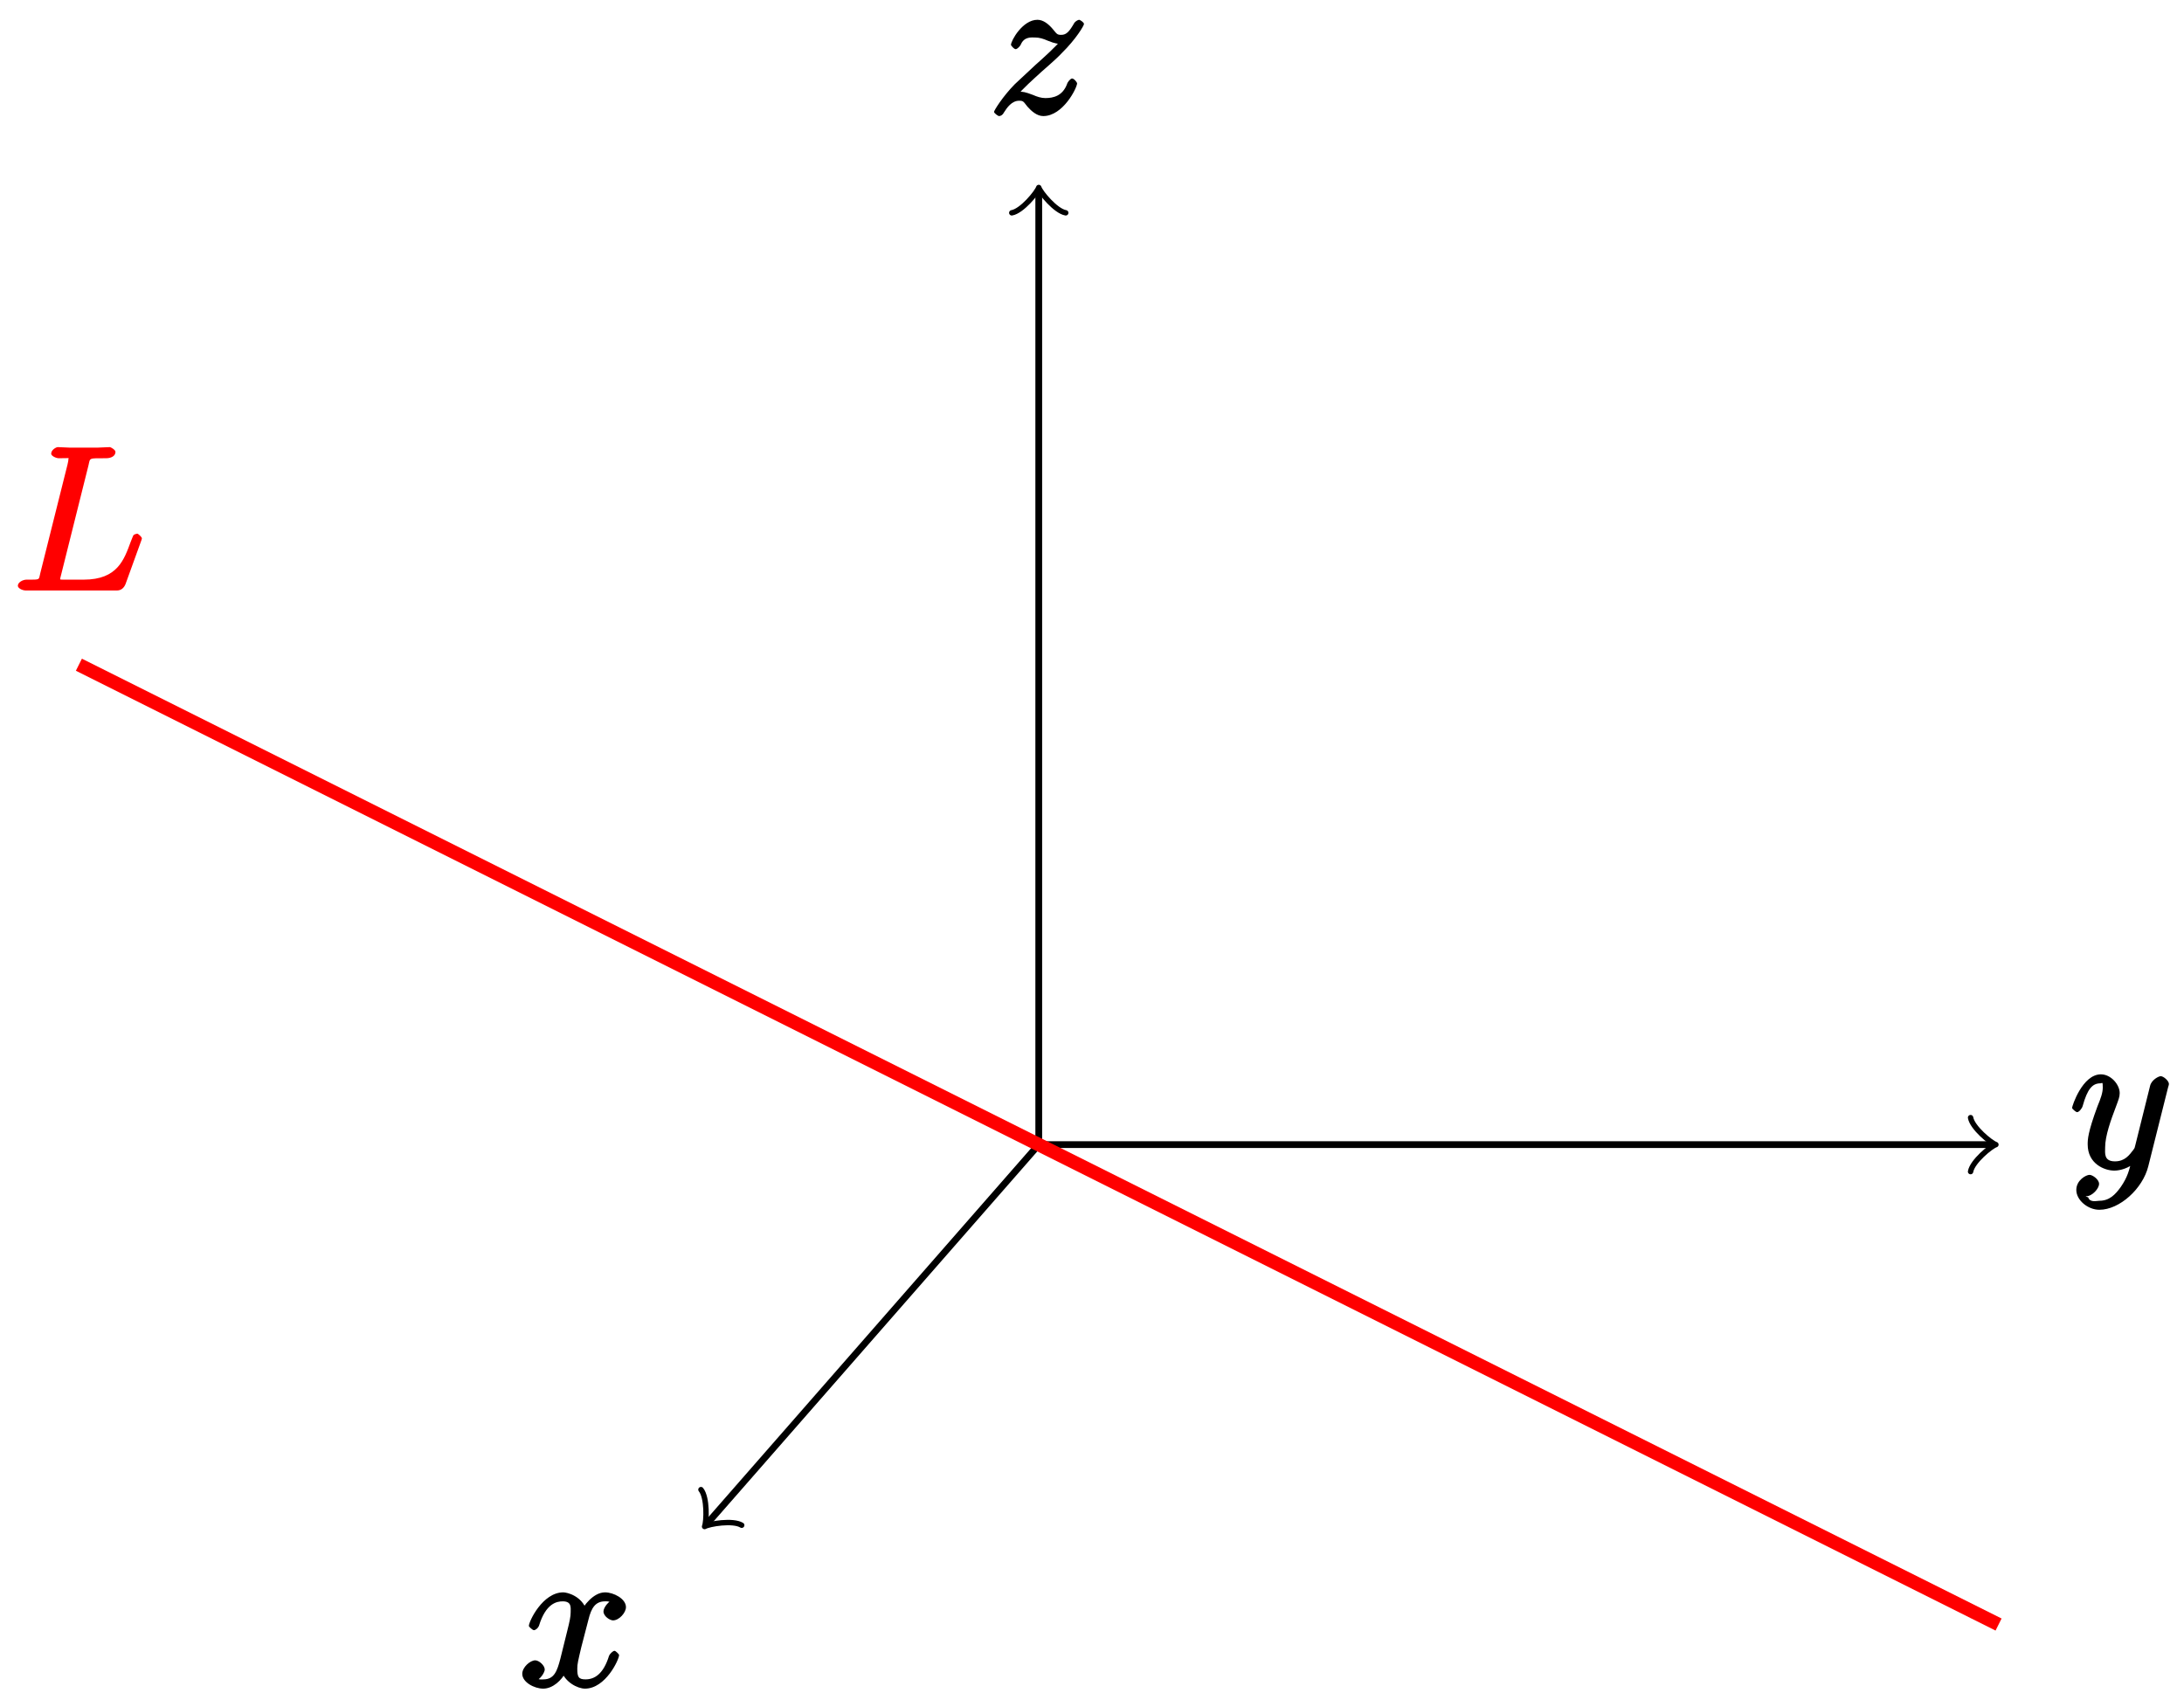
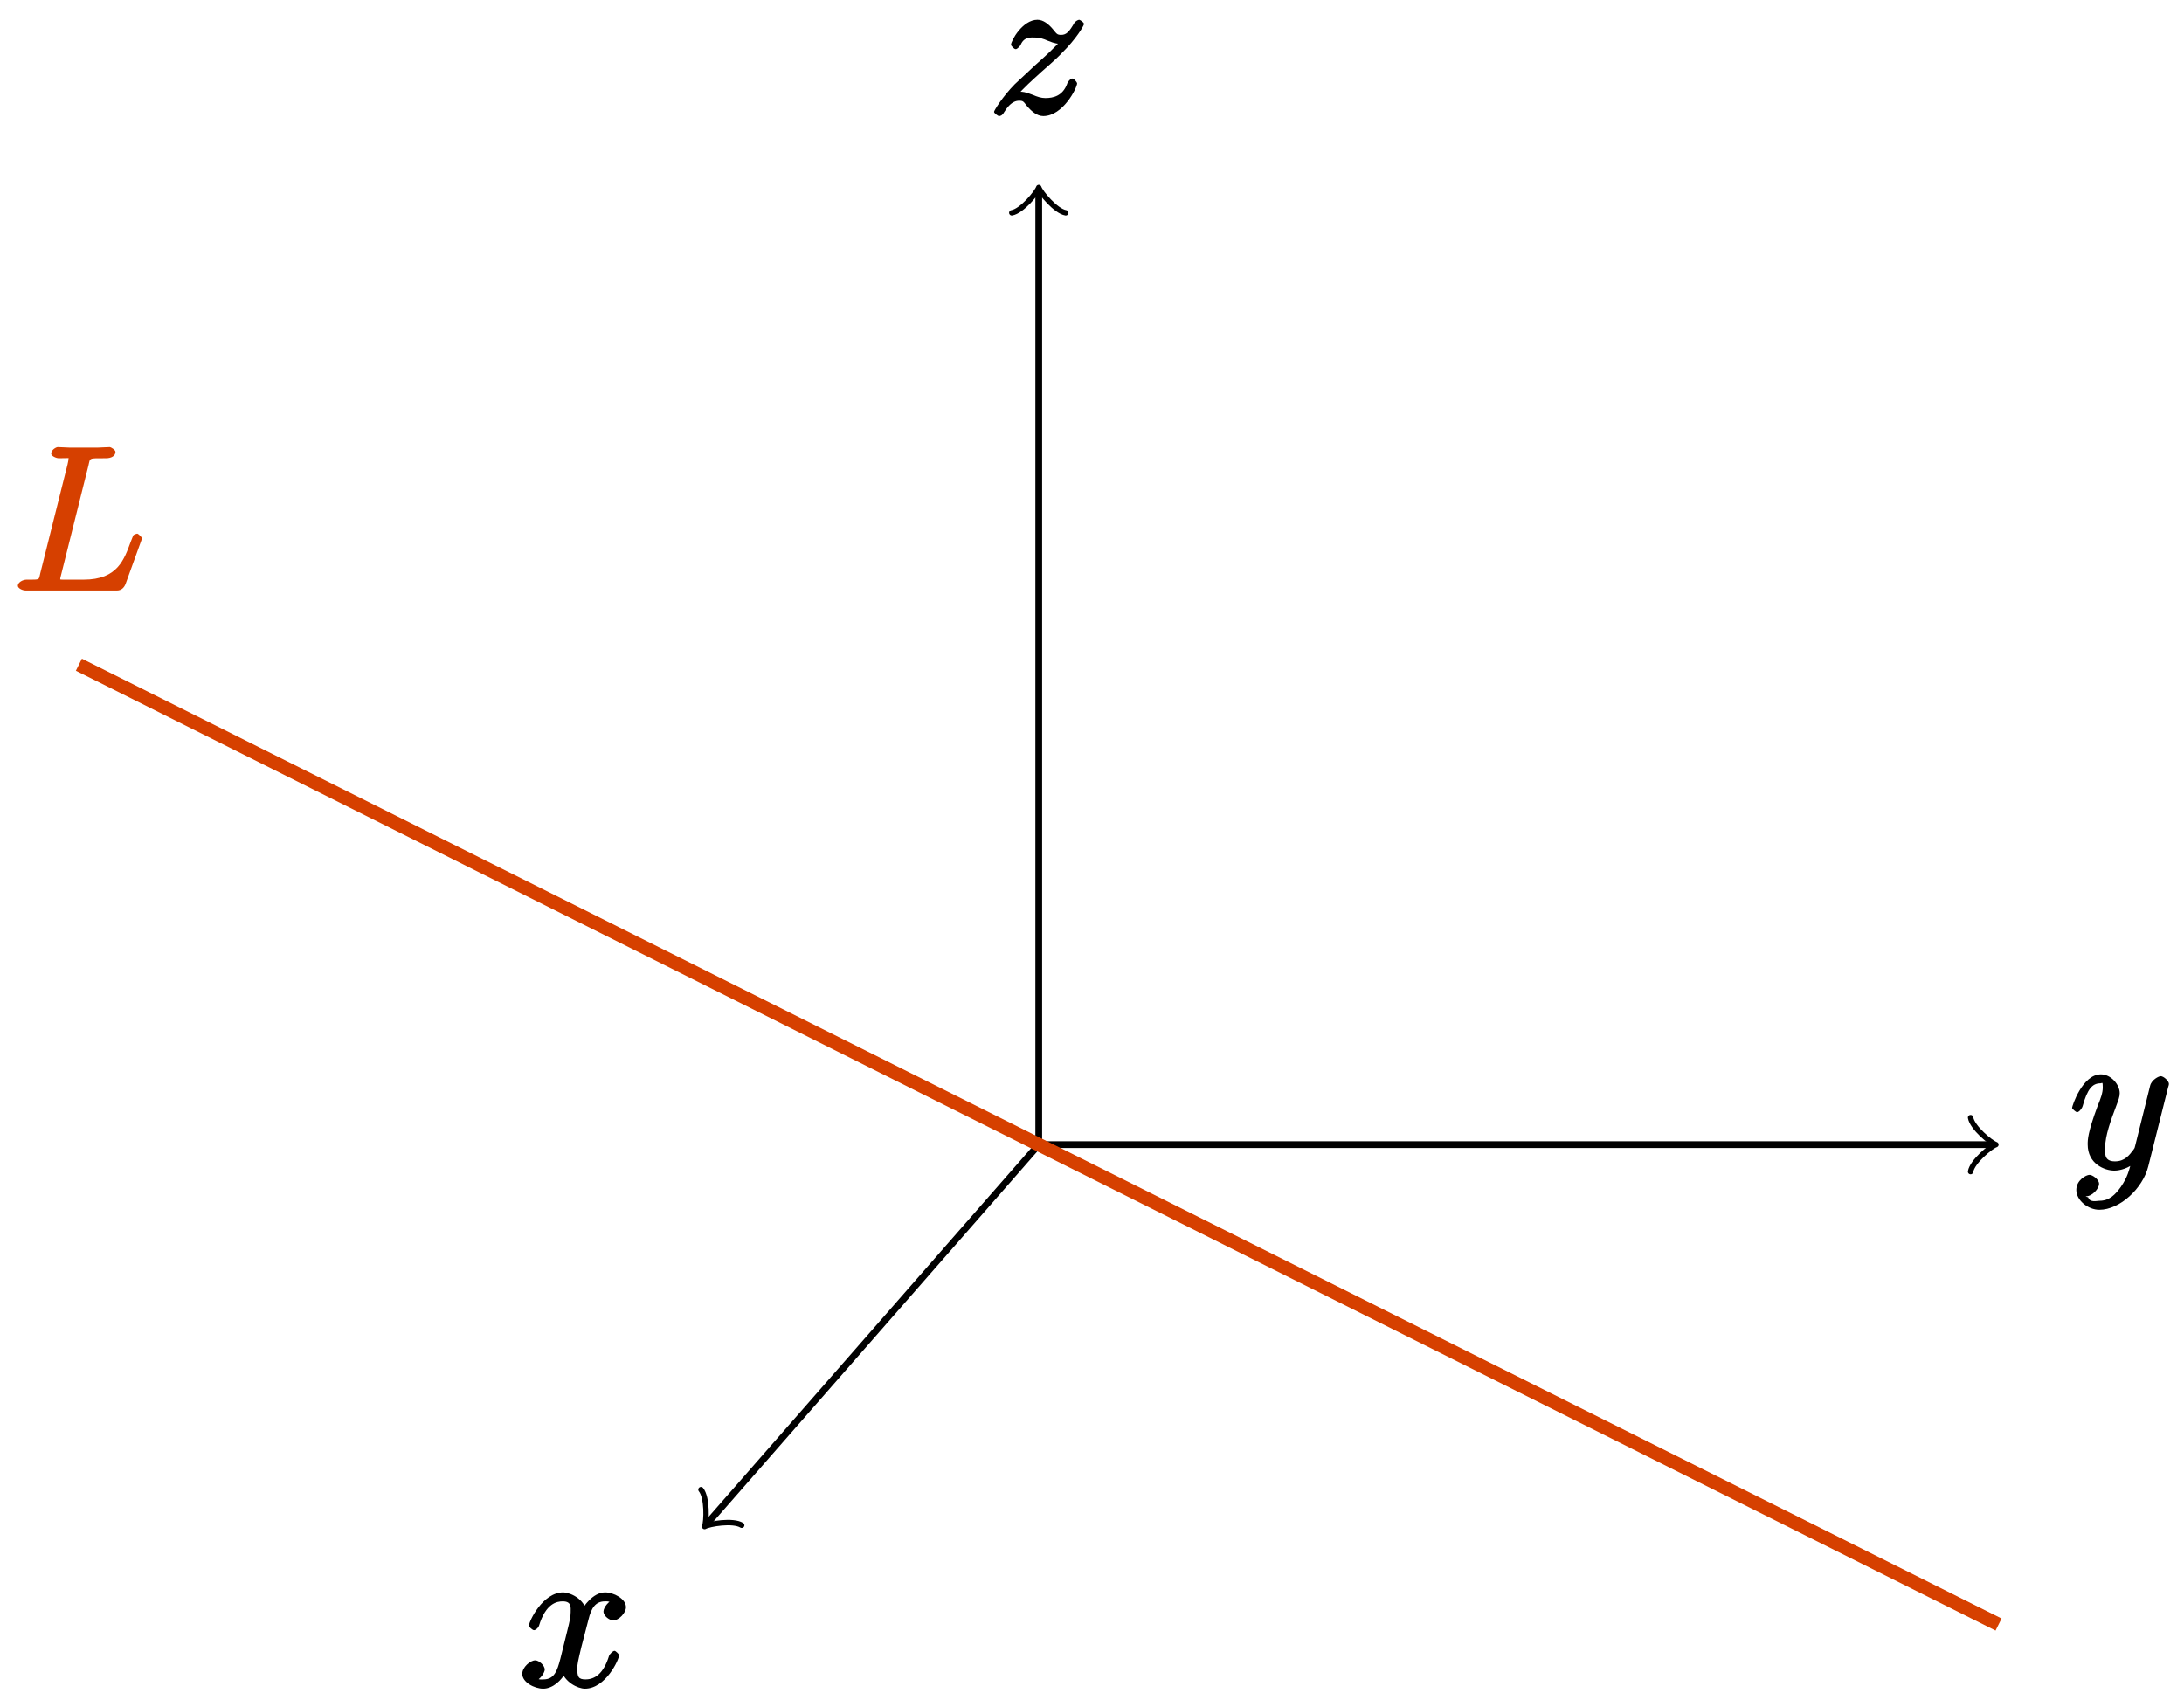
<svg xmlns="http://www.w3.org/2000/svg" xmlns:xlink="http://www.w3.org/1999/xlink" width="129pt" height="100pt" viewBox="0 0 129 100" version="1.1">
  <defs>
    <g>
      <symbol overflow="visible" id="glyph0-0">
        <path style="stroke:none;" d="" />
      </symbol>
      <symbol overflow="visible" id="glyph0-1">
        <path style="stroke:none;" d="M 3.031 1.094 C 2.703 1.547 2.359 1.906 1.766 1.906 C 1.625 1.906 1.203 2.031 1.109 1.703 C 0.906 1.641 0.969 1.641 0.984 1.641 C 1.344 1.641 1.75 1.188 1.75 0.906 C 1.75 0.641 1.359 0.375 1.188 0.375 C 0.984 0.375 0.406 0.688 0.406 1.266 C 0.406 1.875 1.094 2.438 1.766 2.438 C 2.969 2.438 4.328 1.188 4.656 -0.125 L 5.828 -4.797 C 5.844 -4.859 5.875 -4.922 5.875 -5 C 5.875 -5.172 5.562 -5.453 5.391 -5.453 C 5.281 -5.453 4.859 -5.25 4.766 -4.891 L 3.891 -1.375 C 3.828 -1.156 3.875 -1.25 3.781 -1.109 C 3.531 -0.781 3.266 -0.422 2.688 -0.422 C 2.016 -0.422 2.109 -0.922 2.109 -1.25 C 2.109 -1.922 2.438 -2.844 2.766 -3.703 C 2.891 -4.047 2.969 -4.219 2.969 -4.453 C 2.969 -4.953 2.453 -5.562 1.859 -5.562 C 0.766 -5.562 0.156 -3.688 0.156 -3.578 C 0.156 -3.531 0.375 -3.328 0.453 -3.328 C 0.562 -3.328 0.734 -3.531 0.781 -3.688 C 1.062 -4.703 1.359 -5.031 1.828 -5.031 C 1.938 -5.031 1.969 -5.172 1.969 -4.781 C 1.969 -4.469 1.844 -4.125 1.656 -3.672 C 1.078 -2.109 1.078 -1.703 1.078 -1.422 C 1.078 -0.281 2.062 0.125 2.656 0.125 C 3 0.125 3.531 -0.031 3.844 -0.344 L 3.688 -0.516 C 3.516 0.141 3.438 0.5 3.031 1.094 Z M 3.031 1.094 " />
      </symbol>
      <symbol overflow="visible" id="glyph0-2">
        <path style="stroke:none;" d="M 1.625 -1 C 2.141 -1.594 2.562 -1.953 3.156 -2.5 C 3.875 -3.125 4.188 -3.422 4.344 -3.594 C 5.188 -4.422 5.656 -5.219 5.656 -5.312 C 5.656 -5.422 5.406 -5.562 5.375 -5.562 C 5.297 -5.562 5.156 -5.469 5.094 -5.391 C 4.797 -4.875 4.625 -4.672 4.312 -4.672 C 4.062 -4.672 4.047 -4.734 3.812 -5.016 C 3.562 -5.312 3.25 -5.562 2.906 -5.562 C 2.031 -5.562 1.344 -4.328 1.344 -4.078 C 1.344 -4.047 1.516 -3.828 1.625 -3.828 C 1.719 -3.828 1.891 -4.016 1.922 -4.094 C 2.125 -4.578 2.547 -4.516 2.766 -4.516 C 3.031 -4.516 3.266 -4.438 3.516 -4.328 C 3.969 -4.141 4.156 -4.141 4.281 -4.141 C 4.359 -4.141 4.406 -4.141 4.469 -4.141 L 4.344 -4.406 C 3.953 -3.938 3.312 -3.359 2.766 -2.875 L 1.562 -1.75 C 0.844 -1.016 0.344 -0.203 0.344 -0.125 C 0.344 -0.047 0.578 0.125 0.641 0.125 C 0.719 0.125 0.844 0.078 0.922 -0.078 C 1.109 -0.375 1.391 -0.781 1.828 -0.781 C 2.078 -0.781 2.078 -0.734 2.312 -0.438 C 2.547 -0.172 2.875 0.125 3.25 0.125 C 4.422 0.125 5.25 -1.547 5.25 -1.812 C 5.25 -1.859 5.078 -2.094 4.953 -2.094 C 4.859 -2.094 4.688 -1.891 4.656 -1.766 C 4.391 -1.062 3.844 -0.938 3.375 -0.938 C 3.125 -0.938 2.891 -1.016 2.641 -1.125 C 2.156 -1.312 2.031 -1.312 1.875 -1.312 C 1.75 -1.312 1.625 -1.312 1.516 -1.266 Z M 1.625 -1 " />
      </symbol>
      <symbol overflow="visible" id="glyph0-3">
        <path style="stroke:none;" d="M 5.672 -5.172 C 5.281 -5.109 4.969 -4.656 4.969 -4.438 C 4.969 -4.141 5.359 -3.906 5.531 -3.906 C 5.891 -3.906 6.297 -4.359 6.297 -4.688 C 6.297 -5.188 5.562 -5.562 5.062 -5.562 C 4.344 -5.562 3.766 -4.703 3.656 -4.469 L 3.984 -4.469 C 3.703 -5.359 2.812 -5.562 2.594 -5.562 C 1.375 -5.562 0.562 -3.844 0.562 -3.578 C 0.562 -3.531 0.781 -3.328 0.859 -3.328 C 0.953 -3.328 1.094 -3.438 1.156 -3.578 C 1.562 -4.922 2.219 -5.031 2.562 -5.031 C 3.094 -5.031 3.031 -4.672 3.031 -4.391 C 3.031 -4.125 2.969 -3.844 2.828 -3.281 L 2.422 -1.641 C 2.234 -0.922 2.062 -0.422 1.422 -0.422 C 1.359 -0.422 1.172 -0.375 0.922 -0.531 L 0.812 -0.281 C 1.25 -0.359 1.5 -0.859 1.5 -1 C 1.5 -1.25 1.156 -1.547 0.938 -1.547 C 0.641 -1.547 0.172 -1.141 0.172 -0.75 C 0.172 -0.25 0.891 0.125 1.406 0.125 C 1.984 0.125 2.5 -0.375 2.75 -0.859 L 2.469 -0.969 C 2.672 -0.266 3.438 0.125 3.875 0.125 C 5.094 0.125 5.891 -1.594 5.891 -1.859 C 5.891 -1.906 5.688 -2.109 5.625 -2.109 C 5.516 -2.109 5.328 -1.906 5.297 -1.812 C 4.969 -0.75 4.453 -0.422 3.906 -0.422 C 3.484 -0.422 3.422 -0.578 3.422 -1.062 C 3.422 -1.328 3.469 -1.516 3.656 -2.312 L 4.078 -3.938 C 4.25 -4.656 4.5 -5.031 5.062 -5.031 C 5.078 -5.031 5.297 -5.062 5.547 -4.906 Z M 5.672 -5.172 " />
      </symbol>
      <symbol overflow="visible" id="glyph0-4">
        <path style="stroke:none;" d="M 4.547 -7.391 C 4.656 -7.844 4.531 -7.812 5.578 -7.812 C 5.906 -7.812 6.141 -7.953 6.141 -8.188 C 6.141 -8.312 5.859 -8.469 5.812 -8.469 C 5.562 -8.469 5.297 -8.438 5.062 -8.438 L 3.453 -8.438 C 3.234 -8.438 2.969 -8.469 2.734 -8.469 C 2.641 -8.469 2.344 -8.312 2.344 -8.078 C 2.344 -7.953 2.625 -7.812 2.797 -7.812 C 3.531 -7.812 3.359 -7.859 3.359 -7.734 C 3.359 -7.703 3.359 -7.641 3.312 -7.453 L 1.703 -1.031 C 1.594 -0.609 1.734 -0.641 0.891 -0.641 C 0.672 -0.641 0.375 -0.484 0.375 -0.281 C 0.375 -0.141 0.625 0 0.859 0 L 6.219 0 C 6.484 0 6.641 -0.156 6.734 -0.375 L 7.656 -2.922 C 7.672 -2.969 7.703 -3.047 7.703 -3.078 C 7.703 -3.156 7.484 -3.359 7.422 -3.359 C 7.406 -3.359 7.234 -3.312 7.203 -3.266 C 7.188 -3.25 7.141 -3.125 7.047 -2.891 C 6.656 -1.844 6.281 -0.641 4.266 -0.641 L 3.125 -0.641 C 2.953 -0.641 2.922 -0.641 2.859 -0.656 C 2.719 -0.672 2.875 -0.531 2.875 -0.641 C 2.875 -0.719 2.891 -0.781 2.922 -0.891 Z M 4.547 -7.391 " />
      </symbol>
    </g>
  </defs>
  <g id="surface1">
    <path style="fill:none;stroke-width:0.399;stroke-linecap:butt;stroke-linejoin:miter;stroke:rgb(0%,0%,0%);stroke-opacity:1;stroke-miterlimit:10;" d="M 0 -0 L 56.235 -0 " transform="matrix(1,0,0,-1,61.355,67.609)" />
    <path style="fill:none;stroke-width:0.319;stroke-linecap:round;stroke-linejoin:round;stroke:rgb(0%,0%,0%);stroke-opacity:1;stroke-miterlimit:10;" d="M -1.196 1.593 C -1.094 0.996 -0 0.101 0.3 -0 C -0 -0.098 -1.094 -0.996 -1.196 -1.594 " transform="matrix(1,0,0,-1,117.5903,67.609)" />
    <g style="fill:rgb(0%,0%,0%);fill-opacity:1;">
      <use xlink:href="#glyph0-1" x="122.233" y="69.02" />
    </g>
    <path style="fill:none;stroke-width:0.399;stroke-linecap:butt;stroke-linejoin:miter;stroke:rgb(0%,0%,0%);stroke-opacity:1;stroke-miterlimit:10;" d="M 0 -0 L 0 56.234 " transform="matrix(1,0,0,-1,61.355,67.609)" />
    <path style="fill:none;stroke-width:0.319;stroke-linecap:round;stroke-linejoin:round;stroke:rgb(0%,0%,0%);stroke-opacity:1;stroke-miterlimit:10;" d="M -1.197 1.593 C -1.095 0.996 -0.001 0.101 0.299 -0 C -0.001 -0.098 -1.095 -0.997 -1.197 -1.594 " transform="matrix(0,-1,-1,0,61.355,11.37366)" />
    <g style="fill:rgb(0%,0%,0%);fill-opacity:1;">
      <use xlink:href="#glyph0-2" x="58.37" y="6.731" />
    </g>
    <path style="fill:none;stroke-width:0.399;stroke-linecap:butt;stroke-linejoin:miter;stroke:rgb(0%,0%,0%);stroke-opacity:1;stroke-miterlimit:10;" d="M 0 -0 L -19.539 -22.332 " transform="matrix(1,0,0,-1,61.355,67.609)" />
    <path style="fill:none;stroke-width:0.319;stroke-linecap:round;stroke-linejoin:round;stroke:rgb(0%,0%,0%);stroke-opacity:1;stroke-miterlimit:10;" d="M -1.198 1.595 C -1.094 0.997 0.001 0.101 0.3 0.001 C 0.001 -0.101 -1.094 -0.997 -1.195 -1.592 " transform="matrix(-0.66017,0.75444,0.75444,0.66017,41.81488,89.94076)" />
    <g style="fill:rgb(0%,0%,0%);fill-opacity:1;">
      <use xlink:href="#glyph0-3" x="30.676" y="99.618" />
    </g>
-     <path style="fill:none;stroke-width:0.797;stroke-linecap:butt;stroke-linejoin:miter;stroke:rgb(100%,0%,0%);stroke-opacity:1;stroke-miterlimit:10;" d="M -56.695 28.347 L 56.692 -28.348 " transform="matrix(1,0,0,-1,61.355,67.609)" />
-     <g style="fill:rgb(100%,0%,0%);fill-opacity:1;">
+     <path style="fill:none;stroke-width:0.797;stroke-linecap:butt;stroke-linejoin:miter;stroke:rgb(83.899%,25.099%,0%);stroke-opacity:1;stroke-miterlimit:10;" d="M -56.695 28.347 L 56.692 -28.348 " transform="matrix(1,0,0,-1,61.355,67.609)" />
+     <g style="fill:rgb(83.922%,25.098%,0%);fill-opacity:1;">
      <use xlink:href="#glyph0-4" x="0.679" y="34.879" />
    </g>
  </g>
</svg>
